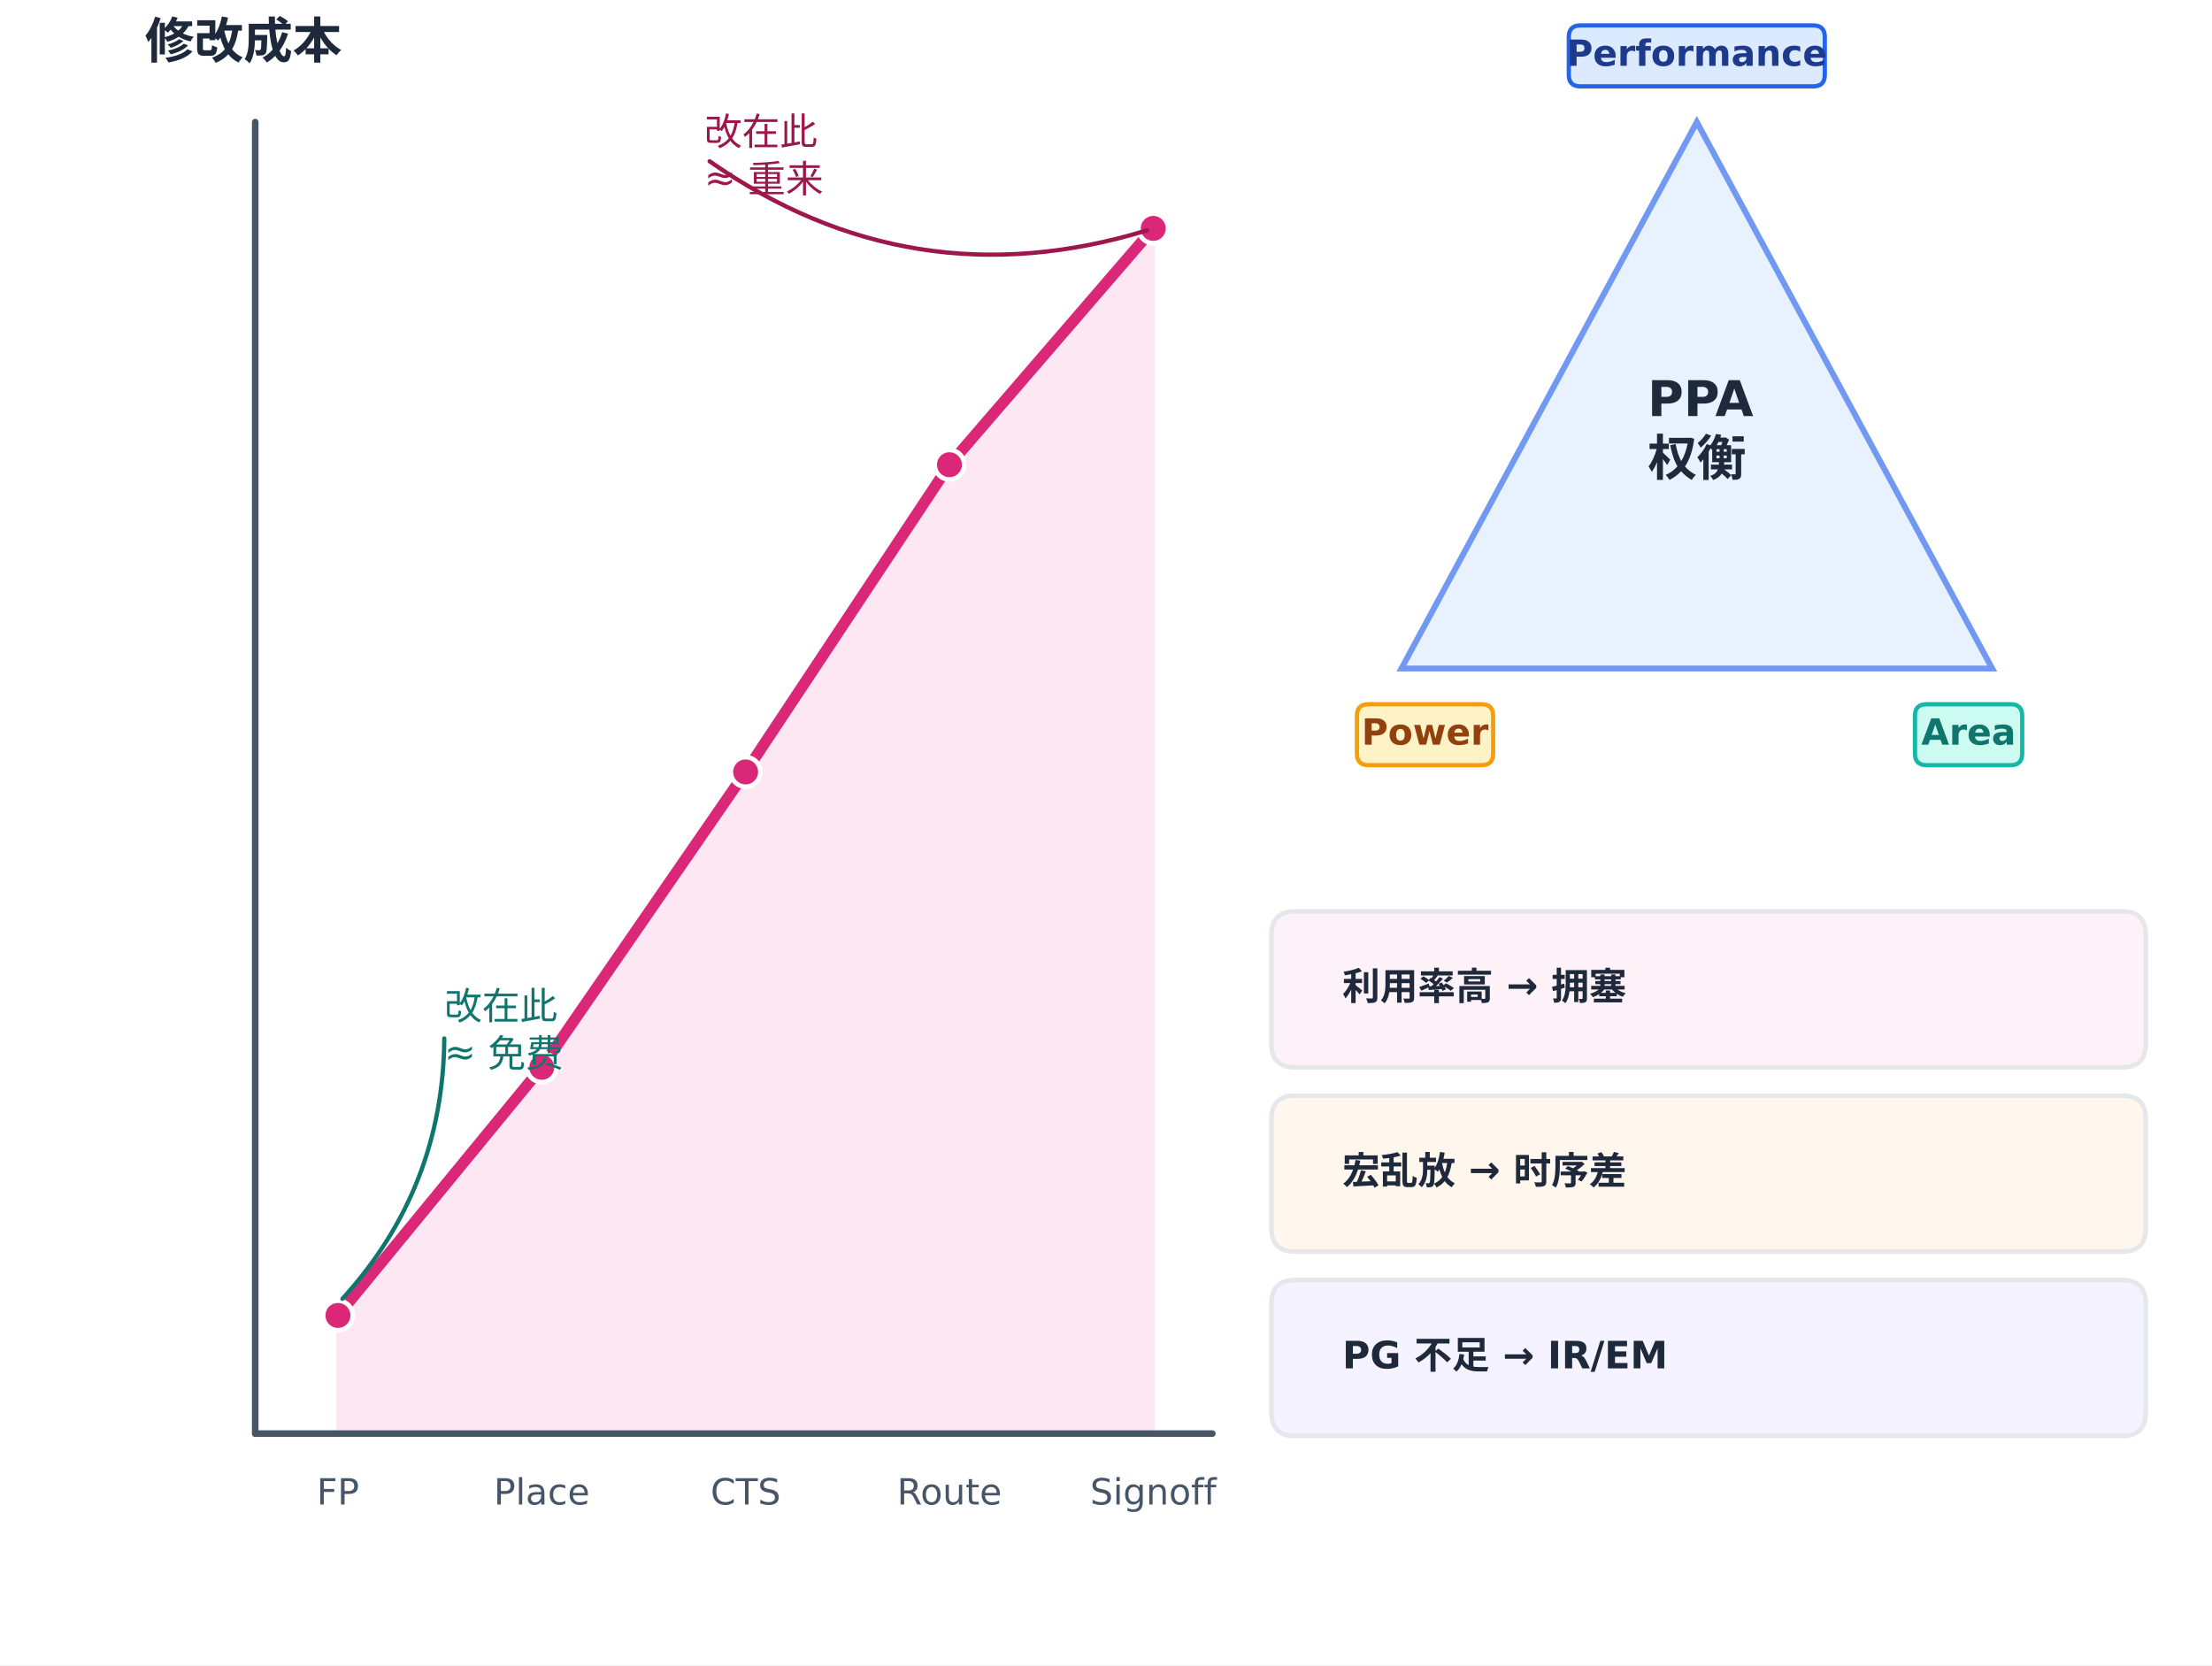
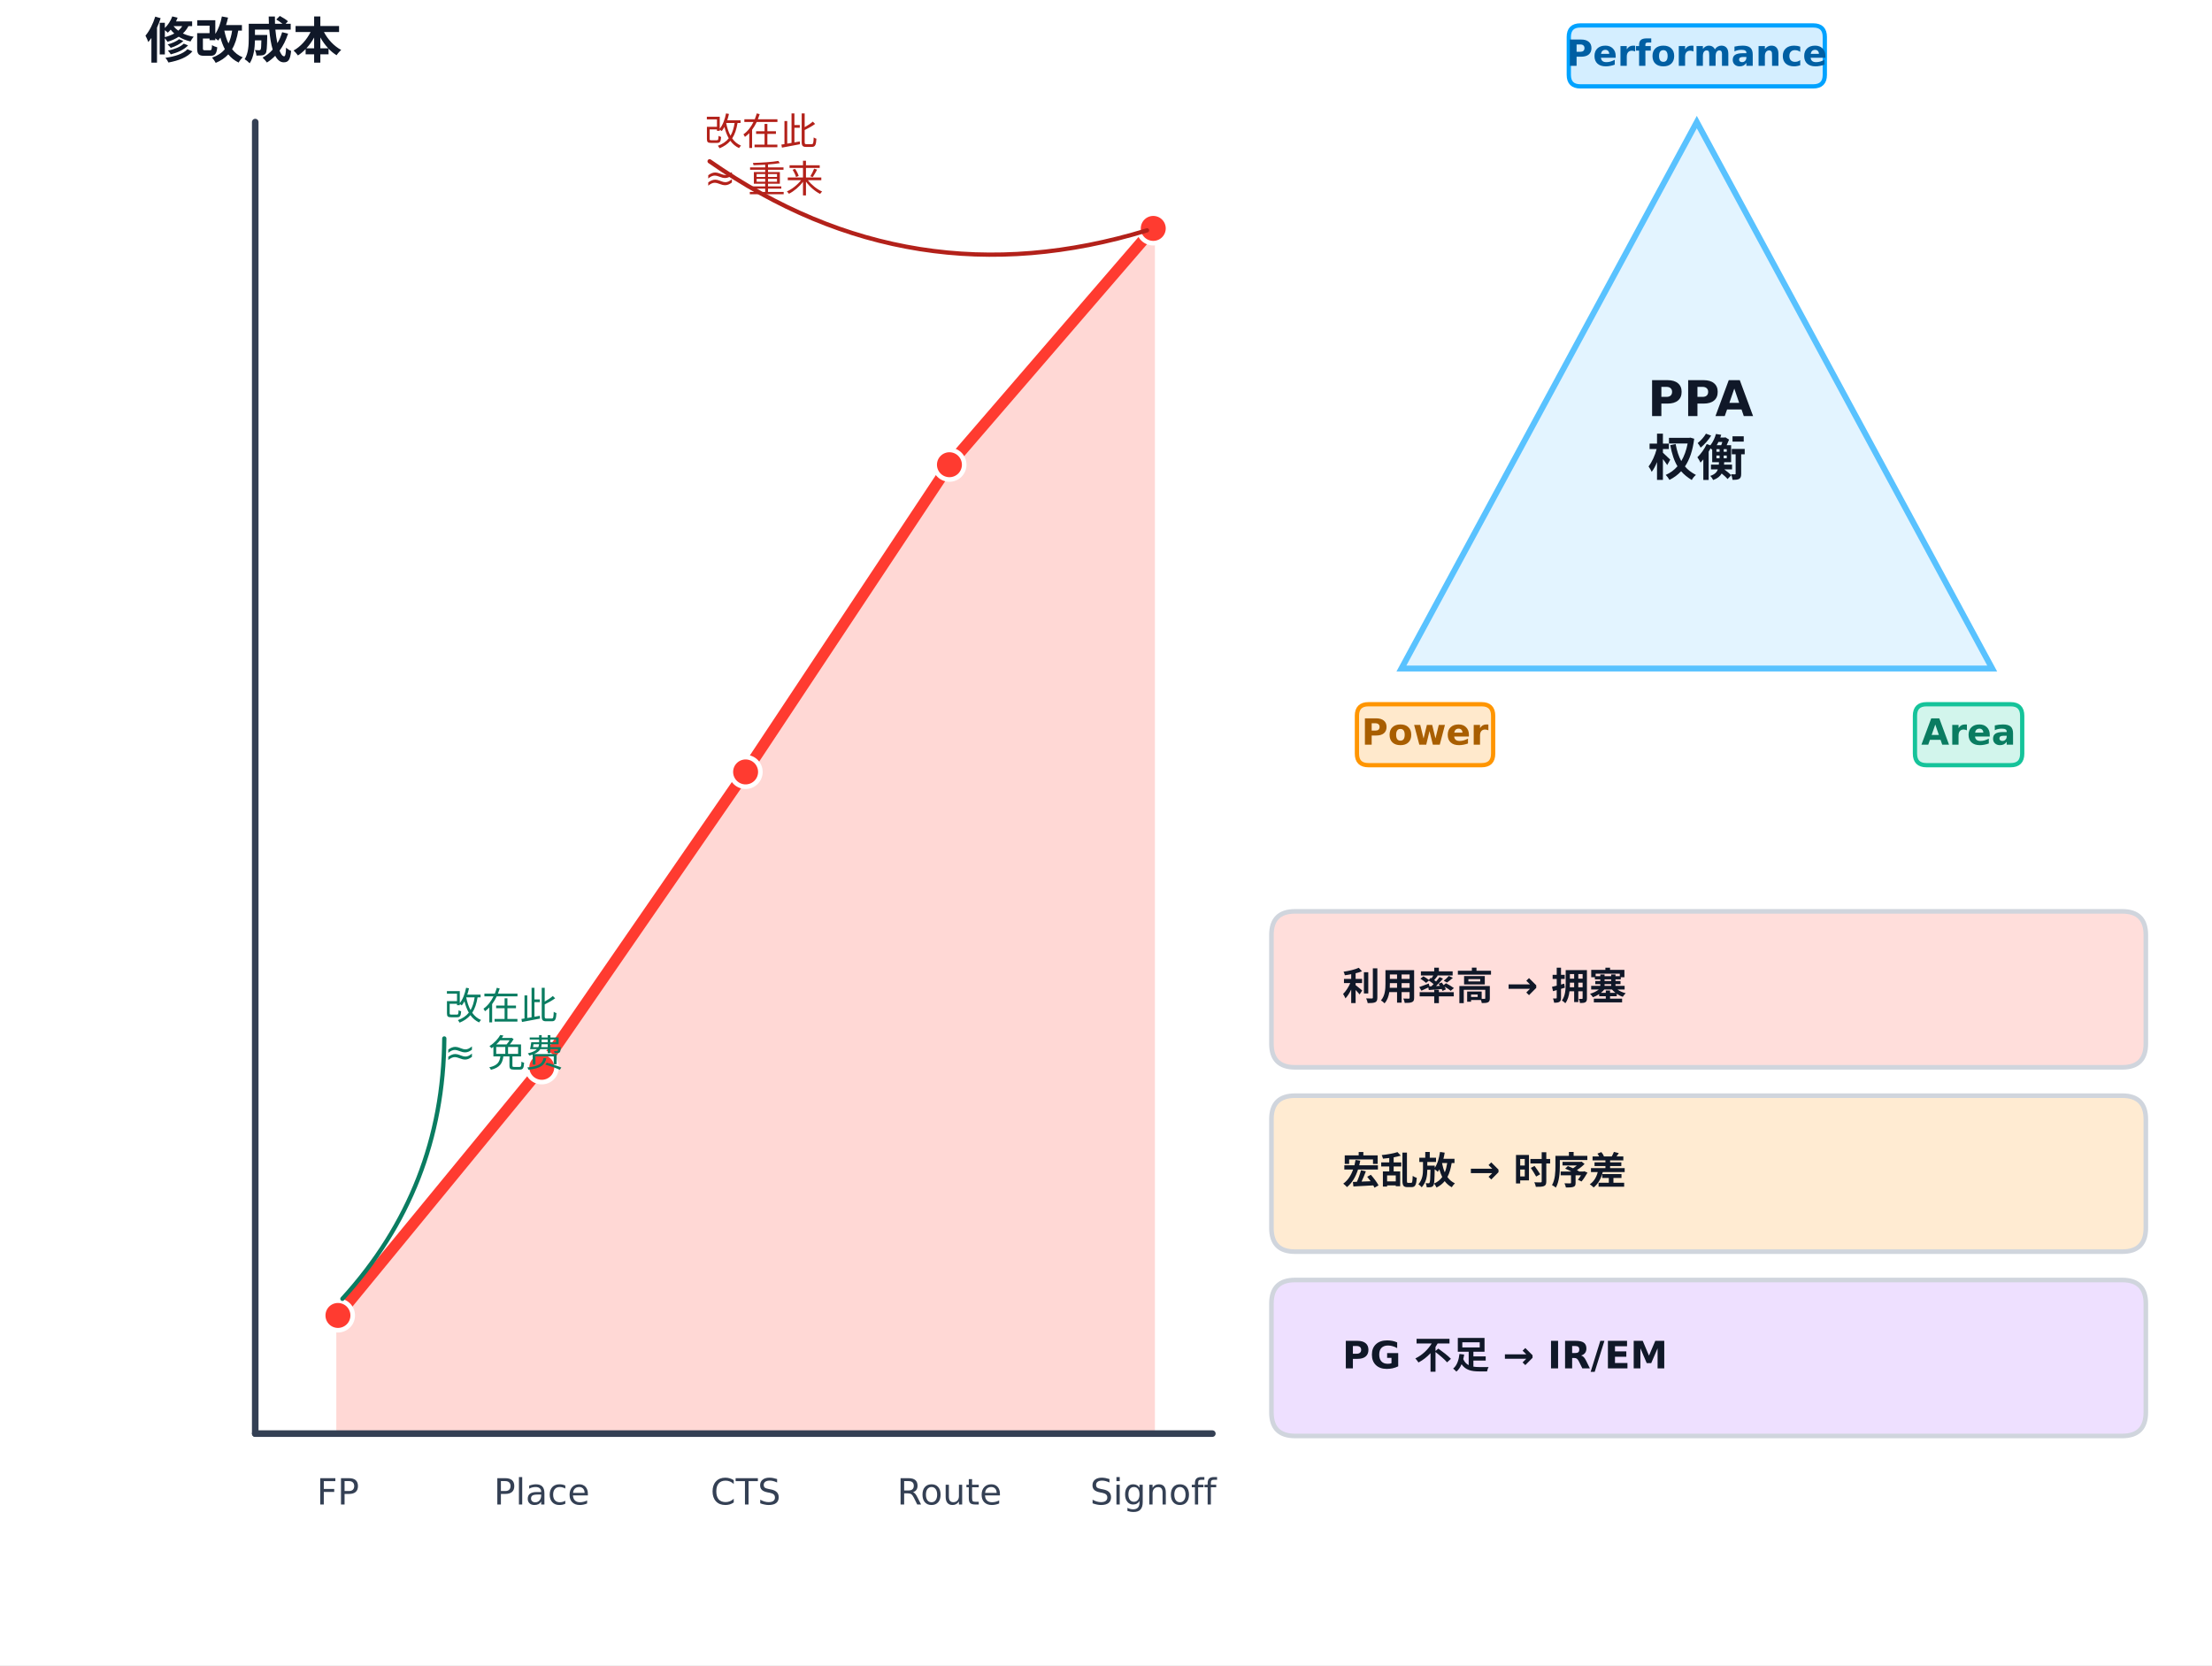
<svg xmlns="http://www.w3.org/2000/svg" xmlns:xlink="http://www.w3.org/1999/xlink" width="673.92pt" height="507.351pt" viewBox="0 0 673.92 507.351" version="1.1">
  <defs>
    <style type="text/css">*{stroke-linejoin: round; stroke-linecap: butt}</style>
  </defs>
  <g id="figure_1">
    <g id="patch_1">
      <path d="M 0 507.351  L 673.92 507.351  L 673.92 0  L 0 0  z " style="fill: #ffffff" />
    </g>
    <g id="axes_1">
      <g id="patch_2">
-         <path d="M 5.76 501.591  L 668.16 501.591  L 668.16 11.991  L 5.76 11.991  z " clip-path="url(#p2d1d3712bd)" style="fill: #ffffff" />
+         <path d="M 5.76 501.591  L 668.16 501.591  L 668.16 11.991  L 5.76 11.991  z " clip-path="url(#p602ea6bc1a)" style="fill: #ffffff" />
      </g>
      <g id="FillBetweenPolyCollection_1">
        <defs>
-           <path id="m78df317f18" d="M 102.96 -106.56  L 102.96 -70.56  L 165.06 -70.56  L 227.16 -70.56  L 289.26 -70.56  L 351.36 -70.56  L 351.36 -437.76  L 351.36 -437.76  L 289.26 -365.76  L 227.16 -272.16  L 165.06 -182.16  L 102.96 -106.56  z " style="stroke: #fce7f3" />
+           <path id="mc6e5aa26a1" d="M 102.96 -106.56  L 102.96 -70.56  L 165.06 -70.56  L 227.16 -70.56  L 289.26 -70.56  L 351.36 -70.56  L 351.36 -437.76  L 351.36 -437.76  L 289.26 -365.76  L 227.16 -272.16  L 165.06 -182.16  L 102.96 -106.56  z " style="stroke: #ffd8d5" />
        </defs>
-         <g clip-path="url(#p2d1d3712bd)">
-           <use xlink:href="#m78df317f18" x="0" y="507.351" style="fill: #fce7f3; stroke: #fce7f3" />
+         <g clip-path="url(#p602ea6bc1a)">
+           <use xlink:href="#mc6e5aa26a1" x="0" y="507.351" style="fill: #ffd8d5; stroke: #ffd8d5" />
        </g>
      </g>
      <g id="line2d_1">
-         <path d="M 77.76 436.791  L 77.76 37.191  " clip-path="url(#p2d1d3712bd)" style="fill: none; stroke: #475569; stroke-width: 2; stroke-linecap: round" />
+         <path d="M 77.76 436.791  L 77.76 37.191  " clip-path="url(#p602ea6bc1a)" style="fill: none; stroke: #344054; stroke-width: 2; stroke-linecap: round" />
      </g>
      <g id="line2d_2">
-         <path d="M 77.76 436.791  L 369.36 436.791  " clip-path="url(#p2d1d3712bd)" style="fill: none; stroke: #475569; stroke-width: 2; stroke-linecap: round" />
+         <path d="M 77.76 436.791  L 369.36 436.791  " clip-path="url(#p602ea6bc1a)" style="fill: none; stroke: #344054; stroke-width: 2; stroke-linecap: round" />
      </g>
      <g id="patch_3">
-         <path d="M 516.96 37.191  L 426.96 203.691  L 606.96 203.691  z " clip-path="url(#p2d1d3712bd)" style="fill: #dbeafe; opacity: 0.65; stroke: #2563eb; stroke-width: 1.8; stroke-linejoin: miter" />
+         <path d="M 516.96 37.191  L 426.96 203.691  L 606.96 203.691  z " clip-path="url(#p602ea6bc1a)" style="fill: #d4eeff; opacity: 0.65; stroke: #00a2ff; stroke-width: 1.8; stroke-linejoin: miter" />
      </g>
      <g id="patch_4">
-         <path d="M 394.56 325.191  L 646.56 325.191  Q 653.76 325.191 653.76 317.991  L 653.76 284.871  Q 653.76 277.671 646.56 277.671  L 394.56 277.671  Q 387.36 277.671 387.36 284.871  L 387.36 317.991  Q 387.36 325.191 394.56 325.191  z " clip-path="url(#p2d1d3712bd)" style="fill: #fdf2f8; stroke: #e5e7eb; stroke-width: 1.4; stroke-linejoin: miter" />
+         <path d="M 394.56 325.191  L 646.56 325.191  Q 653.76 325.191 653.76 317.991  L 653.76 284.871  Q 653.76 277.671 646.56 277.671  L 394.56 277.671  Q 387.36 277.671 387.36 284.871  L 387.36 317.991  Q 387.36 325.191 394.56 325.191  z " clip-path="url(#p602ea6bc1a)" style="fill: #ffdedb; stroke: #d0d5dd; stroke-width: 1.4; stroke-linejoin: miter" />
      </g>
      <g id="patch_5">
-         <path d="M 394.56 381.351  L 646.56 381.351  Q 653.76 381.351 653.76 374.151  L 653.76 341.031  Q 653.76 333.831 646.56 333.831  L 394.56 333.831  Q 387.36 333.831 387.36 341.031  L 387.36 374.151  Q 387.36 381.351 394.56 381.351  z " clip-path="url(#p2d1d3712bd)" style="fill: #fff7ed; stroke: #e5e7eb; stroke-width: 1.4; stroke-linejoin: miter" />
+         <path d="M 394.56 381.351  L 646.56 381.351  Q 653.76 381.351 653.76 374.151  L 653.76 341.031  Q 653.76 333.831 646.56 333.831  L 394.56 333.831  Q 387.36 333.831 387.36 341.031  L 387.36 374.151  Q 387.36 381.351 394.56 381.351  z " clip-path="url(#p602ea6bc1a)" style="fill: #ffebd2; stroke: #d0d5dd; stroke-width: 1.4; stroke-linejoin: miter" />
      </g>
      <g id="patch_6">
-         <path d="M 394.56 437.511  L 646.56 437.511  Q 653.76 437.511 653.76 430.311  L 653.76 397.191  Q 653.76 389.991 646.56 389.991  L 394.56 389.991  Q 387.36 389.991 387.36 397.191  L 387.36 430.311  Q 387.36 437.511 394.56 437.511  z " clip-path="url(#p2d1d3712bd)" style="fill: #f5f3ff; stroke: #e5e7eb; stroke-width: 1.4; stroke-linejoin: miter" />
+         <path d="M 394.56 437.511  L 646.56 437.511  Q 653.76 437.511 653.76 430.311  L 653.76 397.191  Q 653.76 389.991 646.56 389.991  L 394.56 389.991  Q 387.36 389.991 387.36 397.191  L 387.36 430.311  Q 387.36 437.511 394.56 437.511  z " clip-path="url(#p602ea6bc1a)" style="fill: #eee0ff; stroke: #d0d5dd; stroke-width: 1.4; stroke-linejoin: miter" />
      </g>
      <g id="text_1">
-         <text style="font-weight: 700; font-size: 15px; font-family: 'Microsoft YaHei', 'Microsoft YaHei UI', 'SimHei', 'Segoe UI', 'DejaVu Sans', sans-serif; text-anchor: middle; fill: #1e293b" x="74.16" y="17.751" transform="rotate(-0 74.16 17.75062)">修改成本</text>
+         <text style="font-weight: 700; font-size: 15px; font-family: 'Microsoft YaHei', 'Microsoft YaHei UI', 'SimHei', 'Segoe UI', 'DejaVu Sans', sans-serif; text-anchor: middle; fill: #101828" x="74.16" y="17.751" transform="rotate(-0 74.16 17.75062)">修改成本</text>
      </g>
      <g id="line2d_3">
-         <path d="M 102.96 400.791  L 165.06 325.191  L 227.16 235.191  L 289.26 141.591  L 351.36 69.591  " clip-path="url(#p2d1d3712bd)" style="fill: none; stroke: #db2777; stroke-width: 3.4; stroke-linecap: round" />
+         <path d="M 102.96 400.791  L 165.06 325.191  L 227.16 235.191  L 289.26 141.591  L 351.36 69.591  " clip-path="url(#p602ea6bc1a)" style="fill: none; stroke: #ff3b30; stroke-width: 3.4; stroke-linecap: round" />
      </g>
      <g id="text_2">
-         <text style="font-size: 11px; font-family: 'Microsoft YaHei', 'Microsoft YaHei UI', 'SimHei', 'Segoe UI', 'DejaVu Sans', sans-serif; text-anchor: middle; fill: #475569" x="102.96" y="458.391" transform="rotate(-0 102.96 458.3906)">FP</text>
+         <text style="font-size: 11px; font-family: 'Microsoft YaHei', 'Microsoft YaHei UI', 'SimHei', 'Segoe UI', 'DejaVu Sans', sans-serif; text-anchor: middle; fill: #344054" x="102.96" y="458.391" transform="rotate(-0 102.96 458.3906)">FP</text>
      </g>
      <g id="text_3">
-         <text style="font-size: 11px; font-family: 'Microsoft YaHei', 'Microsoft YaHei UI', 'SimHei', 'Segoe UI', 'DejaVu Sans', sans-serif; text-anchor: middle; fill: #475569" x="165.06" y="458.391" transform="rotate(-0 165.06 458.3906)">Place</text>
+         <text style="font-size: 11px; font-family: 'Microsoft YaHei', 'Microsoft YaHei UI', 'SimHei', 'Segoe UI', 'DejaVu Sans', sans-serif; text-anchor: middle; fill: #344054" x="165.06" y="458.391" transform="rotate(-0 165.06 458.3906)">Place</text>
      </g>
      <g id="text_4">
-         <text style="font-size: 11px; font-family: 'Microsoft YaHei', 'Microsoft YaHei UI', 'SimHei', 'Segoe UI', 'DejaVu Sans', sans-serif; text-anchor: middle; fill: #475569" x="227.16" y="458.391" transform="rotate(-0 227.16 458.3906)">CTS</text>
+         <text style="font-size: 11px; font-family: 'Microsoft YaHei', 'Microsoft YaHei UI', 'SimHei', 'Segoe UI', 'DejaVu Sans', sans-serif; text-anchor: middle; fill: #344054" x="227.16" y="458.391" transform="rotate(-0 227.16 458.3906)">CTS</text>
      </g>
      <g id="text_5">
-         <text style="font-size: 11px; font-family: 'Microsoft YaHei', 'Microsoft YaHei UI', 'SimHei', 'Segoe UI', 'DejaVu Sans', sans-serif; text-anchor: middle; fill: #475569" x="289.26" y="458.391" transform="rotate(-0 289.26 458.3906)">Route</text>
+         <text style="font-size: 11px; font-family: 'Microsoft YaHei', 'Microsoft YaHei UI', 'SimHei', 'Segoe UI', 'DejaVu Sans', sans-serif; text-anchor: middle; fill: #344054" x="289.26" y="458.391" transform="rotate(-0 289.26 458.3906)">Route</text>
      </g>
      <g id="text_6">
-         <text style="font-size: 11px; font-family: 'Microsoft YaHei', 'Microsoft YaHei UI', 'SimHei', 'Segoe UI', 'DejaVu Sans', sans-serif; text-anchor: middle; fill: #475569" x="351.36" y="458.391" transform="rotate(-0 351.36 458.3906)">Signoff</text>
+         <text style="font-size: 11px; font-family: 'Microsoft YaHei', 'Microsoft YaHei UI', 'SimHei', 'Segoe UI', 'DejaVu Sans', sans-serif; text-anchor: middle; fill: #344054" x="351.36" y="458.391" transform="rotate(-0 351.36 458.3906)">Signoff</text>
      </g>
      <g id="text_7">
-         <text style="font-weight: 700; font-size: 15px; font-family: 'Microsoft YaHei', 'Microsoft YaHei UI', 'SimHei', 'Segoe UI', 'DejaVu Sans', sans-serif; fill: #1e293b" transform="translate(501.9588 126.7627)">PPA</text>
-         <text style="font-weight: 700; font-size: 15px; font-family: 'Microsoft YaHei', 'Microsoft YaHei UI', 'SimHei', 'Segoe UI', 'DejaVu Sans', sans-serif; fill: #1e293b" transform="translate(501.96 144.8803)">权衡</text>
+         <text style="font-weight: 700; font-size: 15px; font-family: 'Microsoft YaHei', 'Microsoft YaHei UI', 'SimHei', 'Segoe UI', 'DejaVu Sans', sans-serif; fill: #101828" transform="translate(501.9588 126.7627)">PPA</text>
+         <text style="font-weight: 700; font-size: 15px; font-family: 'Microsoft YaHei', 'Microsoft YaHei UI', 'SimHei', 'Segoe UI', 'DejaVu Sans', sans-serif; fill: #101828" transform="translate(501.96 144.8803)">权衡</text>
      </g>
      <g id="text_8">
-         <text style="font-weight: 700; font-size: 11.5px; font-family: 'Microsoft YaHei', 'Microsoft YaHei UI', 'SimHei', 'Segoe UI', 'DejaVu Sans', sans-serif; text-anchor: start; fill: #1e293b" x="408.96" y="304.598" transform="rotate(-0 408.96 304.5976)">利用率高 → 拥塞</text>
+         <text style="font-weight: 700; font-size: 11.5px; font-family: 'Microsoft YaHei', 'Microsoft YaHei UI', 'SimHei', 'Segoe UI', 'DejaVu Sans', sans-serif; text-anchor: start; fill: #101828" x="408.96" y="304.598" transform="rotate(-0 408.96 304.5976)">利用率高 → 拥塞</text>
      </g>
      <g id="text_9">
-         <text style="font-weight: 700; font-size: 11.5px; font-family: 'Microsoft YaHei', 'Microsoft YaHei UI', 'SimHei', 'Segoe UI', 'DejaVu Sans', sans-serif; text-anchor: start; fill: #1e293b" x="408.96" y="360.758" transform="rotate(-0 408.96 360.7576)">宏乱放 → 时序差</text>
+         <text style="font-weight: 700; font-size: 11.5px; font-family: 'Microsoft YaHei', 'Microsoft YaHei UI', 'SimHei', 'Segoe UI', 'DejaVu Sans', sans-serif; text-anchor: start; fill: #101828" x="408.96" y="360.758" transform="rotate(-0 408.96 360.7576)">宏乱放 → 时序差</text>
      </g>
      <g id="text_10">
-         <text style="font-weight: 700; font-size: 11.5px; font-family: 'Microsoft YaHei', 'Microsoft YaHei UI', 'SimHei', 'Segoe UI', 'DejaVu Sans', sans-serif; text-anchor: start; fill: #1e293b" x="408.96" y="416.918" transform="rotate(-0 408.96 416.9176)">PG 不足 → IR/EM</text>
+         <text style="font-weight: 700; font-size: 11.5px; font-family: 'Microsoft YaHei', 'Microsoft YaHei UI', 'SimHei', 'Segoe UI', 'DejaVu Sans', sans-serif; text-anchor: start; fill: #101828" x="408.96" y="416.918" transform="rotate(-0 408.96 416.9176)">PG 不足 → IR/EM</text>
      </g>
      <g id="line2d_4">
        <defs>
-           <path id="m1f580f339f" d="M 0 4.5  C 1.193 4.5 2.338 4.026 3.182 3.182  C 4.026 2.338 4.5 1.193 4.5 0  C 4.5 -1.193 4.026 -2.338 3.182 -3.182  C 2.338 -4.026 1.193 -4.5 0 -4.5  C -1.193 -4.5 -2.338 -4.026 -3.182 -3.182  C -4.026 -2.338 -4.5 -1.193 -4.5 0  C -4.5 1.193 -4.026 2.338 -3.182 3.182  C -2.338 4.026 -1.193 4.5 0 4.5  z " style="stroke: #ffffff; stroke-width: 1.4" />
+           <path id="md89b94b930" d="M 0 4.5  C 1.193 4.5 2.338 4.026 3.182 3.182  C 4.026 2.338 4.5 1.193 4.5 0  C 4.5 -1.193 4.026 -2.338 3.182 -3.182  C 2.338 -4.026 1.193 -4.5 0 -4.5  C -1.193 -4.5 -2.338 -4.026 -3.182 -3.182  C -4.026 -2.338 -4.5 -1.193 -4.5 0  C -4.5 1.193 -4.026 2.338 -3.182 3.182  C -2.338 4.026 -1.193 4.5 0 4.5  z " style="stroke: #ffffff; stroke-width: 1.4" />
        </defs>
-         <g clip-path="url(#p2d1d3712bd)">
-           <use xlink:href="#m1f580f339f" x="102.96" y="400.791" style="fill: #db2777; stroke: #ffffff; stroke-width: 1.4" />
+         <g clip-path="url(#p602ea6bc1a)">
+           <use xlink:href="#md89b94b930" x="102.96" y="400.791" style="fill: #ff3b30; stroke: #ffffff; stroke-width: 1.4" />
        </g>
      </g>
      <g id="line2d_5">
-         <g clip-path="url(#p2d1d3712bd)">
-           <use xlink:href="#m1f580f339f" x="165.06" y="325.191" style="fill: #db2777; stroke: #ffffff; stroke-width: 1.4" />
+         <g clip-path="url(#p602ea6bc1a)">
+           <use xlink:href="#md89b94b930" x="165.06" y="325.191" style="fill: #ff3b30; stroke: #ffffff; stroke-width: 1.4" />
        </g>
      </g>
      <g id="line2d_6">
-         <g clip-path="url(#p2d1d3712bd)">
-           <use xlink:href="#m1f580f339f" x="227.16" y="235.191" style="fill: #db2777; stroke: #ffffff; stroke-width: 1.4" />
+         <g clip-path="url(#p602ea6bc1a)">
+           <use xlink:href="#md89b94b930" x="227.16" y="235.191" style="fill: #ff3b30; stroke: #ffffff; stroke-width: 1.4" />
        </g>
      </g>
      <g id="line2d_7">
-         <g clip-path="url(#p2d1d3712bd)">
-           <use xlink:href="#m1f580f339f" x="289.26" y="141.591" style="fill: #db2777; stroke: #ffffff; stroke-width: 1.4" />
+         <g clip-path="url(#p602ea6bc1a)">
+           <use xlink:href="#md89b94b930" x="289.26" y="141.591" style="fill: #ff3b30; stroke: #ffffff; stroke-width: 1.4" />
        </g>
      </g>
      <g id="line2d_8">
-         <g clip-path="url(#p2d1d3712bd)">
-           <use xlink:href="#m1f580f339f" x="351.36" y="69.591" style="fill: #db2777; stroke: #ffffff; stroke-width: 1.4" />
+         <g clip-path="url(#p602ea6bc1a)">
+           <use xlink:href="#md89b94b930" x="351.36" y="69.591" style="fill: #ff3b30; stroke: #ffffff; stroke-width: 1.4" />
        </g>
      </g>
      <g id="patch_7">
-         <path d="M 135.361 316.393  Q 135.04 362.006 104.318 395.722  " clip-path="url(#p2d1d3712bd)" style="fill: none; stroke: #0f766e; stroke-width: 1.3; stroke-linecap: round" />
+         <path d="M 135.361 316.393  Q 135.04 362.006 104.318 395.722  " clip-path="url(#p602ea6bc1a)" style="fill: none; stroke: #0a7c61; stroke-width: 1.3; stroke-linecap: round" />
      </g>
      <g id="text_11">
-         <text style="font-size: 11.5px; font-family: 'Microsoft YaHei', 'Microsoft YaHei UI', 'SimHei', 'Segoe UI', 'DejaVu Sans', sans-serif; fill: #0f766e" transform="translate(135.36 310.6125)">改在此</text>
-         <text style="font-size: 11.5px; font-family: 'Microsoft YaHei', 'Microsoft YaHei UI', 'SimHei', 'Segoe UI', 'DejaVu Sans', sans-serif; fill: #0f766e" transform="translate(135.36 324.5027)">≈ 免费</text>
+         <text style="font-size: 11.5px; font-family: 'Microsoft YaHei', 'Microsoft YaHei UI', 'SimHei', 'Segoe UI', 'DejaVu Sans', sans-serif; fill: #0a7c61" transform="translate(135.36 310.6125)">改在此</text>
+         <text style="font-size: 11.5px; font-family: 'Microsoft YaHei', 'Microsoft YaHei UI', 'SimHei', 'Segoe UI', 'DejaVu Sans', sans-serif; fill: #0a7c61" transform="translate(135.36 324.5027)">≈ 免费</text>
      </g>
      <g id="patch_8">
-         <path d="M 216.196 49.146  Q 277.701 92.117 349.454 70.184  " clip-path="url(#p2d1d3712bd)" style="fill: none; stroke: #9d174d; stroke-width: 1.3; stroke-linecap: round" />
+         <path d="M 216.196 49.146  Q 277.701 92.117 349.454 70.184  " clip-path="url(#p602ea6bc1a)" style="fill: none; stroke: #b3211a; stroke-width: 1.3; stroke-linecap: round" />
      </g>
      <g id="text_12">
-         <text style="font-size: 11.5px; font-family: 'Microsoft YaHei', 'Microsoft YaHei UI', 'SimHei', 'Segoe UI', 'DejaVu Sans', sans-serif; fill: #9d174d" transform="translate(214.56 44.21252)">改在此</text>
-         <text style="font-size: 11.5px; font-family: 'Microsoft YaHei', 'Microsoft YaHei UI', 'SimHei', 'Segoe UI', 'DejaVu Sans', sans-serif; fill: #9d174d" transform="translate(214.56 58.10272)">≈ 重来</text>
+         <text style="font-size: 11.5px; font-family: 'Microsoft YaHei', 'Microsoft YaHei UI', 'SimHei', 'Segoe UI', 'DejaVu Sans', sans-serif; fill: #b3211a" transform="translate(214.56 44.21252)">改在此</text>
+         <text style="font-size: 11.5px; font-family: 'Microsoft YaHei', 'Microsoft YaHei UI', 'SimHei', 'Segoe UI', 'DejaVu Sans', sans-serif; fill: #b3211a" transform="translate(214.56 58.10272)">≈ 重来</text>
      </g>
      <g id="text_13">
        <g id="patch_9">
-           <path d="M 481.482 26.314  L 552.438 26.314  Q 555.958 26.314 555.958 22.794  L 555.958 11.267  Q 555.958 7.747 552.438 7.747  L 481.482 7.747  Q 477.962 7.747 477.962 11.267  L 477.962 22.794  Q 477.962 26.314 481.482 26.314  z " style="fill: #dbeafe; stroke: #2563eb; stroke-width: 1.3; stroke-linejoin: miter" />
+           <path d="M 481.482 26.314  L 552.438 26.314  Q 555.958 26.314 555.958 22.794  L 555.958 11.267  Q 555.958 7.747 552.438 7.747  L 481.482 7.747  Q 477.962 7.747 477.962 11.267  L 477.962 22.794  Q 477.962 26.314 481.482 26.314  z " style="fill: #d4eeff; stroke: #00a2ff; stroke-width: 1.3; stroke-linejoin: miter" />
        </g>
-         <text style="font-weight: 700; font-size: 11px; font-family: 'Microsoft YaHei', 'Microsoft YaHei UI', 'SimHei', 'Segoe UI', 'DejaVu Sans', sans-serif; text-anchor: middle; fill: #1e3a8a" x="516.96" y="20.06" transform="rotate(-0 516.96 20.05992)">Performance</text>
+         <text style="font-weight: 700; font-size: 11px; font-family: 'Microsoft YaHei', 'Microsoft YaHei UI', 'SimHei', 'Segoe UI', 'DejaVu Sans', sans-serif; text-anchor: middle; fill: #005fa3" x="516.96" y="20.06" transform="rotate(-0 516.96 20.05992)">Performance</text>
      </g>
      <g id="text_14">
        <g id="patch_10">
-           <path d="M 416.928 233.134  L 451.392 233.134  Q 454.912 233.134 454.912 229.614  L 454.912 218.087  Q 454.912 214.567 451.392 214.567  L 416.928 214.567  Q 413.408 214.567 413.408 218.087  L 413.408 229.614  Q 413.408 233.134 416.928 233.134  z " style="fill: #fef3c7; stroke: #f59e0b; stroke-width: 1.3; stroke-linejoin: miter" />
+           <path d="M 416.928 233.134  L 451.392 233.134  Q 454.912 233.134 454.912 229.614  L 454.912 218.087  Q 454.912 214.567 451.392 214.567  L 416.928 214.567  Q 413.408 214.567 413.408 218.087  L 413.408 229.614  Q 413.408 233.134 416.928 233.134  z " style="fill: #ffe9cc; stroke: #ff9500; stroke-width: 1.3; stroke-linejoin: miter" />
        </g>
-         <text style="font-weight: 700; font-size: 11px; font-family: 'Microsoft YaHei', 'Microsoft YaHei UI', 'SimHei', 'Segoe UI', 'DejaVu Sans', sans-serif; text-anchor: middle; fill: #92400e" x="434.16" y="226.88" transform="rotate(-0 434.16 226.8799)">Power</text>
+         <text style="font-weight: 700; font-size: 11px; font-family: 'Microsoft YaHei', 'Microsoft YaHei UI', 'SimHei', 'Segoe UI', 'DejaVu Sans', sans-serif; text-anchor: middle; fill: #a85e00" x="434.16" y="226.88" transform="rotate(-0 434.16 226.8799)">Power</text>
      </g>
      <g id="text_15">
        <g id="patch_11">
-           <path d="M 586.942 233.134  L 612.578 233.134  Q 616.098 233.134 616.098 229.614  L 616.098 218.087  Q 616.098 214.567 612.578 214.567  L 586.942 214.567  Q 583.422 214.567 583.422 218.087  L 583.422 229.614  Q 583.422 233.134 586.942 233.134  z " style="fill: #ccfbf1; stroke: #14b8a6; stroke-width: 1.3; stroke-linejoin: miter" />
+           <path d="M 586.942 233.134  L 612.578 233.134  Q 616.098 233.134 616.098 229.614  L 616.098 218.087  Q 616.098 214.567 612.578 214.567  L 586.942 214.567  Q 583.422 214.567 583.422 218.087  L 583.422 229.614  Q 583.422 233.134 586.942 233.134  z " style="fill: #d2f5ec; stroke: #15c39a; stroke-width: 1.3; stroke-linejoin: miter" />
        </g>
-         <text style="font-weight: 700; font-size: 11px; font-family: 'Microsoft YaHei', 'Microsoft YaHei UI', 'SimHei', 'Segoe UI', 'DejaVu Sans', sans-serif; text-anchor: middle; fill: #0f766e" x="599.76" y="226.88" transform="rotate(-0 599.76 226.8799)">Area</text>
+         <text style="font-weight: 700; font-size: 11px; font-family: 'Microsoft YaHei', 'Microsoft YaHei UI', 'SimHei', 'Segoe UI', 'DejaVu Sans', sans-serif; text-anchor: middle; fill: #0a7c61" x="599.76" y="226.88" transform="rotate(-0 599.76 226.8799)">Area</text>
      </g>
    </g>
  </g>
  <defs>
-     <clipPath id="p2d1d3712bd">
+     <clipPath id="p602ea6bc1a">
      <rect x="5.76" y="11.991" width="662.4" height="489.6" />
    </clipPath>
  </defs>
</svg>
